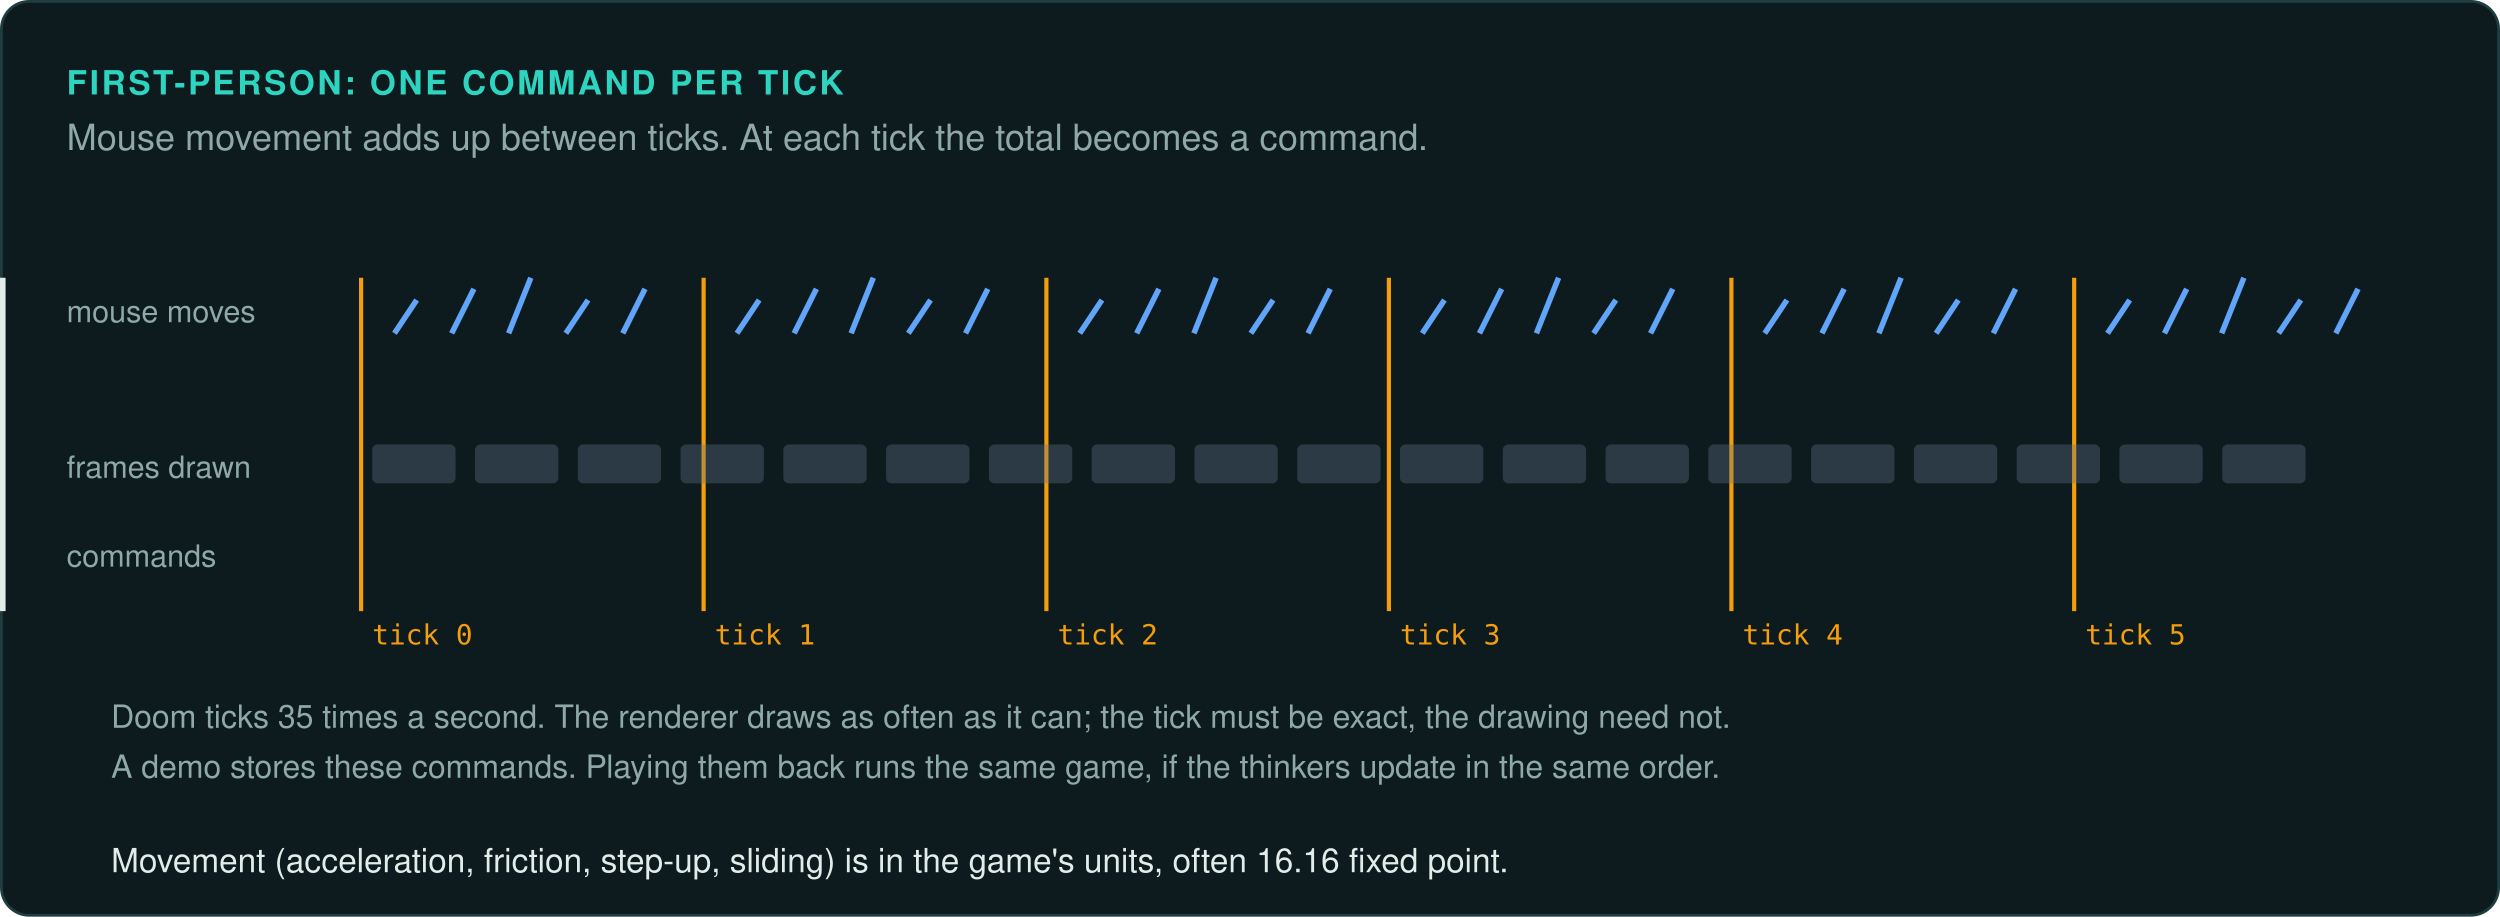
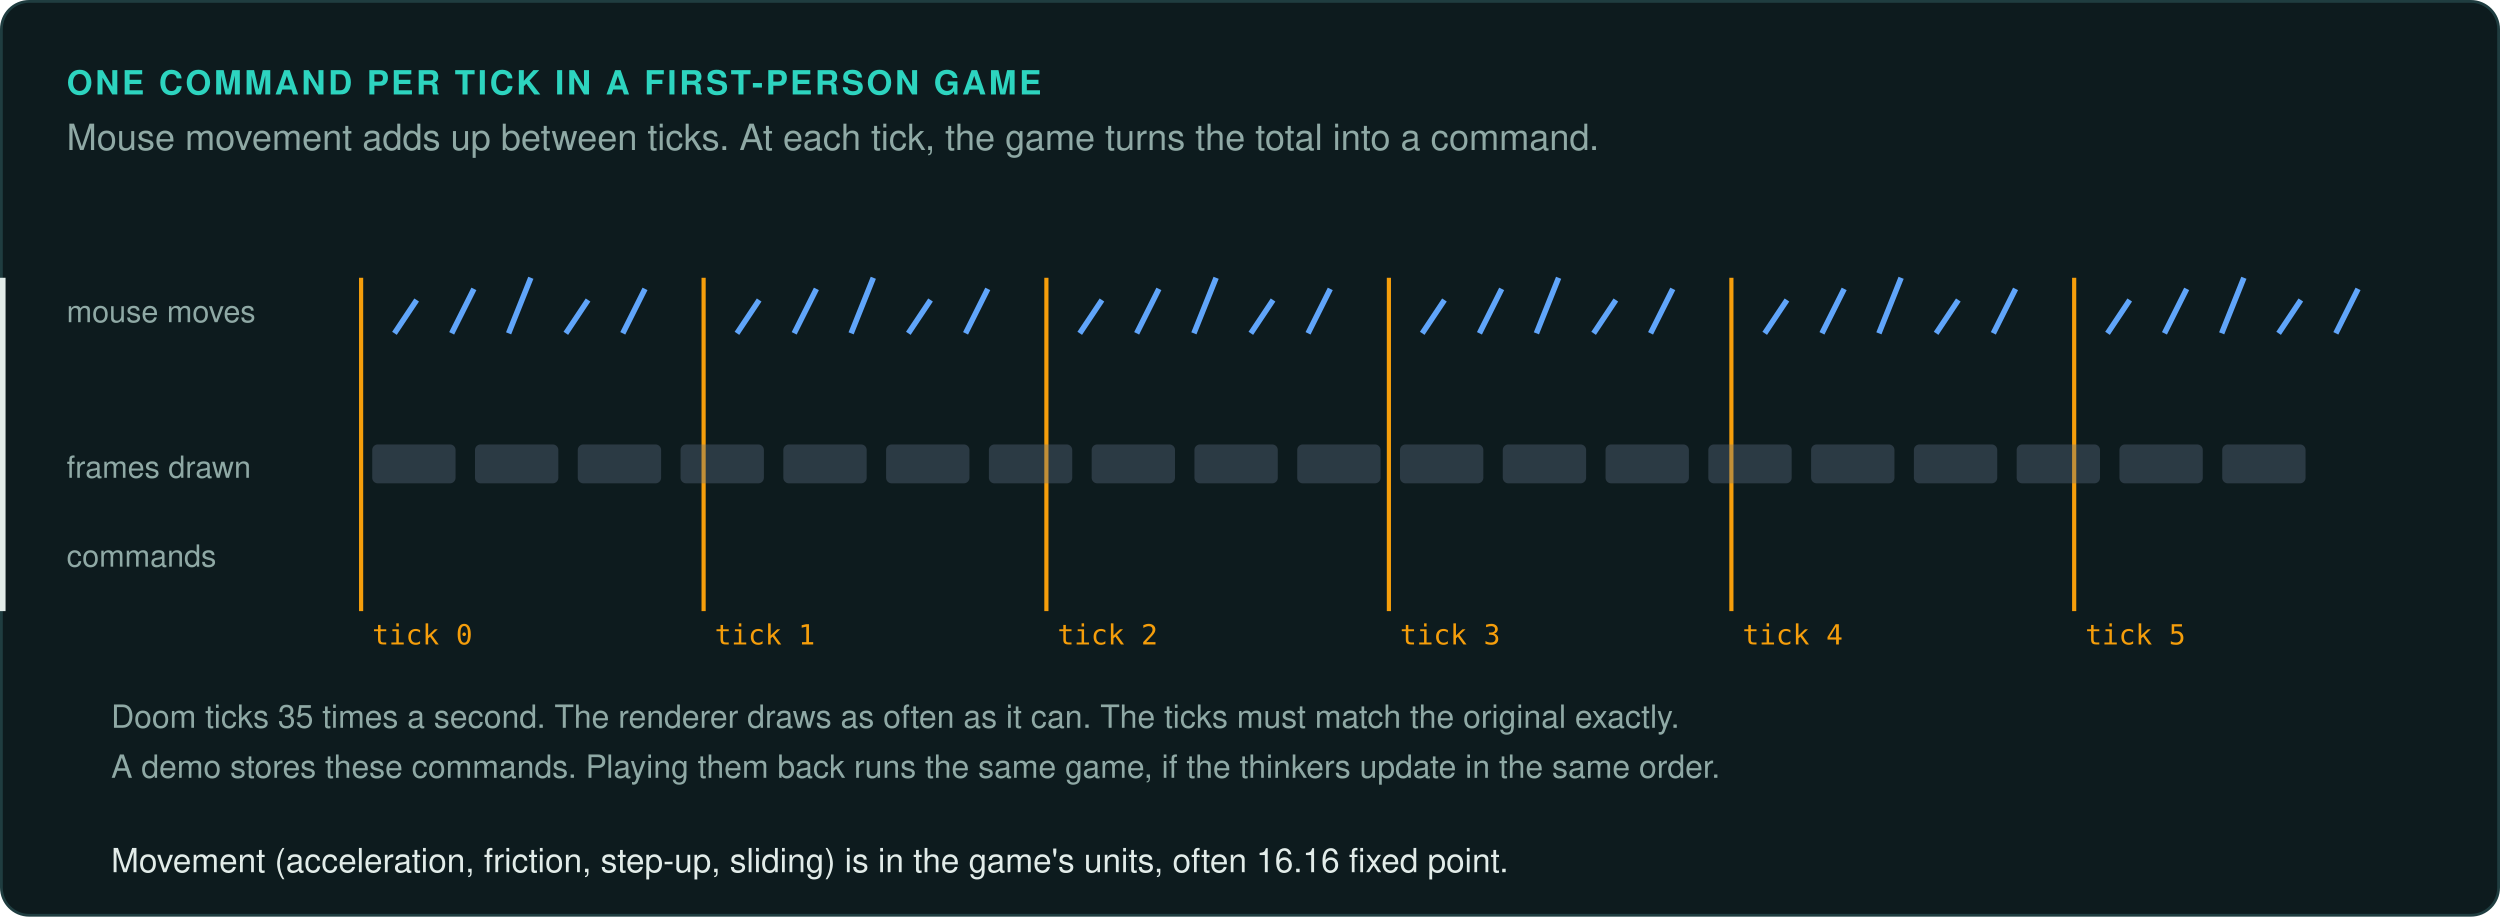
- <svg xmlns="http://www.w3.org/2000/svg" width="900" height="330" viewBox="0 0 900 330" role="img" aria-label="First-person games: mouse movement adds up between ticks; at each tick the game reads the total and builds one command of forward move, side move, turn and buttons, which a demo stores">
+ <svg xmlns="http://www.w3.org/2000/svg" width="900" height="330" viewBox="0 0 900 330" role="img" aria-label="In first-person games, mouse movement adds up between ticks. At each tick the game reads the total and builds one command of forward move, side move, turn and buttons, which a demo stores">
  <rect x="0.5" y="0.5" width="899" height="329" rx="10" fill="#0d1b1e" stroke="#1f3d40" />
  <defs>
    <marker id="arrow" viewBox="0 0 8 8" refX="7" refY="4" markerWidth="7" markerHeight="7" orient="auto">
      <path d="M0 0L8 4L0 8z" fill="#8fa9a5" />
    </marker>
  </defs>
-   <text x="24.0" y="34.0" font-family="ui-sans-serif, -apple-system, 'Segoe UI', Helvetica, Arial, sans-serif" font-size="12" font-weight="600" fill="#2dd4bf" text-anchor="start" letter-spacing="0.08em">FIRST-PERSON: ONE COMMAND PER TICK</text>
-   <text x="24.0" y="54.0" font-family="ui-sans-serif, -apple-system, 'Segoe UI', Helvetica, Arial, sans-serif" font-size="13" font-weight="400" fill="#8fa9a5" text-anchor="start">Mouse movement adds up between ticks. At each tick the total becomes a command.</text>
+   <text x="24.0" y="34.0" font-family="ui-sans-serif, -apple-system, 'Segoe UI', Helvetica, Arial, sans-serif" font-size="12" font-weight="600" fill="#2dd4bf" text-anchor="start" letter-spacing="0.08em">ONE COMMAND PER TICK IN A FIRST-PERSON GAME</text>
+   <text x="24.0" y="54.0" font-family="ui-sans-serif, -apple-system, 'Segoe UI', Helvetica, Arial, sans-serif" font-size="13" font-weight="400" fill="#8fa9a5" text-anchor="start">Mouse movement adds up between ticks. At each tick, the game turns the total into a command.</text>
  <text x="24.0" y="116.0" font-family="ui-sans-serif, -apple-system, 'Segoe UI', Helvetica, Arial, sans-serif" font-size="11" font-weight="400" fill="#8fa9a5" text-anchor="start">mouse moves</text>
  <path d="M142.0 120.0L150.0 108.0" stroke="#60a5fa" stroke-width="2" fill="none" />
  <path d="M162.6 120.0L170.6 104.0" stroke="#60a5fa" stroke-width="2" fill="none" />
  <path d="M183.1 120.0L191.1 100.0" stroke="#60a5fa" stroke-width="2" fill="none" />
  <path d="M203.7 120.0L211.7 108.0" stroke="#60a5fa" stroke-width="2" fill="none" />
  <path d="M224.2 120.0L232.2 104.0" stroke="#60a5fa" stroke-width="2" fill="none" />
  <path d="M130.0 100.0L130.0 220.0" stroke="#f59e0b" stroke-width="1.5" fill="none" />
  <text x="134.0" y="232.0" font-family="ui-monospace, SFMono-Regular, Menlo, Consolas, monospace" font-size="10" font-weight="400" fill="#f59e0b" text-anchor="start">tick 0</text>
  <path d="M265.3 120.0L273.3 108.0" stroke="#60a5fa" stroke-width="2" fill="none" />
  <path d="M285.9 120.0L293.9 104.0" stroke="#60a5fa" stroke-width="2" fill="none" />
  <path d="M306.4 120.0L314.4 100.0" stroke="#60a5fa" stroke-width="2" fill="none" />
  <path d="M327.0 120.0L335.0 108.0" stroke="#60a5fa" stroke-width="2" fill="none" />
  <path d="M347.6 120.0L355.6 104.0" stroke="#60a5fa" stroke-width="2" fill="none" />
  <path d="M253.3 100.0L253.3 220.0" stroke="#f59e0b" stroke-width="1.5" fill="none" />
  <text x="257.3" y="232.0" font-family="ui-monospace, SFMono-Regular, Menlo, Consolas, monospace" font-size="10" font-weight="400" fill="#f59e0b" text-anchor="start">tick 1</text>
  <path d="M388.7 120.0L396.7 108.0" stroke="#60a5fa" stroke-width="2" fill="none" />
  <path d="M409.2 120.0L417.2 104.0" stroke="#60a5fa" stroke-width="2" fill="none" />
  <path d="M429.8 120.0L437.8 100.0" stroke="#60a5fa" stroke-width="2" fill="none" />
  <path d="M450.3 120.0L458.3 108.0" stroke="#60a5fa" stroke-width="2" fill="none" />
  <path d="M470.9 120.0L478.9 104.0" stroke="#60a5fa" stroke-width="2" fill="none" />
  <path d="M376.7 100.0L376.7 220.0" stroke="#f59e0b" stroke-width="1.5" fill="none" />
  <text x="380.7" y="232.0" font-family="ui-monospace, SFMono-Regular, Menlo, Consolas, monospace" font-size="10" font-weight="400" fill="#f59e0b" text-anchor="start">tick 2</text>
  <path d="M512.0 120.0L520.0 108.0" stroke="#60a5fa" stroke-width="2" fill="none" />
  <path d="M532.6 120.0L540.6 104.0" stroke="#60a5fa" stroke-width="2" fill="none" />
  <path d="M553.1 120.0L561.1 100.0" stroke="#60a5fa" stroke-width="2" fill="none" />
  <path d="M573.7 120.0L581.7 108.0" stroke="#60a5fa" stroke-width="2" fill="none" />
  <path d="M594.2 120.0L602.2 104.0" stroke="#60a5fa" stroke-width="2" fill="none" />
  <path d="M500.0 100.0L500.0 220.0" stroke="#f59e0b" stroke-width="1.5" fill="none" />
  <text x="504.0" y="232.0" font-family="ui-monospace, SFMono-Regular, Menlo, Consolas, monospace" font-size="10" font-weight="400" fill="#f59e0b" text-anchor="start">tick 3</text>
  <path d="M635.3 120.0L643.3 108.0" stroke="#60a5fa" stroke-width="2" fill="none" />
  <path d="M655.9 120.0L663.9 104.0" stroke="#60a5fa" stroke-width="2" fill="none" />
  <path d="M676.4 120.0L684.4 100.0" stroke="#60a5fa" stroke-width="2" fill="none" />
  <path d="M697.0 120.0L705.0 108.0" stroke="#60a5fa" stroke-width="2" fill="none" />
  <path d="M717.6 120.0L725.6 104.0" stroke="#60a5fa" stroke-width="2" fill="none" />
  <path d="M623.3 100.0L623.3 220.0" stroke="#f59e0b" stroke-width="1.5" fill="none" />
  <text x="627.3" y="232.0" font-family="ui-monospace, SFMono-Regular, Menlo, Consolas, monospace" font-size="10" font-weight="400" fill="#f59e0b" text-anchor="start">tick 4</text>
  <path d="M758.7 120.0L766.7 108.0" stroke="#60a5fa" stroke-width="2" fill="none" />
  <path d="M779.2 120.0L787.2 104.0" stroke="#60a5fa" stroke-width="2" fill="none" />
  <path d="M799.8 120.0L807.8 100.0" stroke="#60a5fa" stroke-width="2" fill="none" />
  <path d="M820.3 120.0L828.3 108.0" stroke="#60a5fa" stroke-width="2" fill="none" />
  <path d="M840.9 120.0L848.9 104.0" stroke="#60a5fa" stroke-width="2" fill="none" />
  <path d="M746.7 100.0L746.7 220.0" stroke="#f59e0b" stroke-width="1.5" fill="none" />
  <text x="750.7" y="232.0" font-family="ui-monospace, SFMono-Regular, Menlo, Consolas, monospace" font-size="10" font-weight="400" fill="#f59e0b" text-anchor="start">tick 5</text>
  <text x="24.0" y="172.0" font-family="ui-sans-serif, -apple-system, 'Segoe UI', Helvetica, Arial, sans-serif" font-size="11" font-weight="400" fill="#8fa9a5" text-anchor="start">frames drawn</text>
  <rect x="134.0" y="160.0" width="30.0" height="14.0" rx="2" fill="#64748b" stroke="none" fill-opacity="0.35" />
  <rect x="171.0" y="160.0" width="30.0" height="14.0" rx="2" fill="#64748b" stroke="none" fill-opacity="0.35" />
  <rect x="208.0" y="160.0" width="30.0" height="14.0" rx="2" fill="#64748b" stroke="none" fill-opacity="0.35" />
  <rect x="245.0" y="160.0" width="30.0" height="14.0" rx="2" fill="#64748b" stroke="none" fill-opacity="0.35" />
  <rect x="282.0" y="160.0" width="30.0" height="14.0" rx="2" fill="#64748b" stroke="none" fill-opacity="0.35" />
  <rect x="319.0" y="160.0" width="30.0" height="14.0" rx="2" fill="#64748b" stroke="none" fill-opacity="0.35" />
  <rect x="356.0" y="160.0" width="30.0" height="14.0" rx="2" fill="#64748b" stroke="none" fill-opacity="0.35" />
  <rect x="393.0" y="160.0" width="30.0" height="14.0" rx="2" fill="#64748b" stroke="none" fill-opacity="0.35" />
  <rect x="430.0" y="160.0" width="30.0" height="14.0" rx="2" fill="#64748b" stroke="none" fill-opacity="0.35" />
  <rect x="467.0" y="160.0" width="30.0" height="14.0" rx="2" fill="#64748b" stroke="none" fill-opacity="0.35" />
  <rect x="504.0" y="160.0" width="30.0" height="14.0" rx="2" fill="#64748b" stroke="none" fill-opacity="0.35" />
  <rect x="541.0" y="160.0" width="30.0" height="14.0" rx="2" fill="#64748b" stroke="none" fill-opacity="0.35" />
  <rect x="578.0" y="160.0" width="30.0" height="14.0" rx="2" fill="#64748b" stroke="none" fill-opacity="0.35" />
  <rect x="615.0" y="160.0" width="30.0" height="14.0" rx="2" fill="#64748b" stroke="none" fill-opacity="0.35" />
  <rect x="652.0" y="160.0" width="30.0" height="14.0" rx="2" fill="#64748b" stroke="none" fill-opacity="0.35" />
  <rect x="689.0" y="160.0" width="30.0" height="14.0" rx="2" fill="#64748b" stroke="none" fill-opacity="0.35" />
  <rect x="726.0" y="160.0" width="30.0" height="14.0" rx="2" fill="#64748b" stroke="none" fill-opacity="0.35" />
  <rect x="763.0" y="160.0" width="30.0" height="14.0" rx="2" fill="#64748b" stroke="none" fill-opacity="0.35" />
  <rect x="800.0" y="160.0" width="30.0" height="14.0" rx="2" fill="#64748b" stroke="none" fill-opacity="0.35" />
  <text x="24.0" y="204.0" font-family="ui-sans-serif, -apple-system, 'Segoe UI', Helvetica, Arial, sans-serif" font-size="11" font-weight="400" fill="#8fa9a5" text-anchor="start">commands</text>
  <g opacity="0">
    <rect x="257.3" y="186.0" width="116.0" height="26.0" rx="4" fill="#2dd4bf" stroke="none" fill-opacity="0.35" />
    <text x="315.3" y="202.3" font-family="ui-sans-serif, -apple-system, 'Segoe UI', Helvetica, Arial, sans-serif" font-size="9.5" font-weight="600" fill="#e2ece9" text-anchor="middle">fwd, side, turn, btn</text>
    <animate attributeName="opacity" values="0;1;0" keyTimes="0;0.163;0.99" dur="4.0s" calcMode="discrete" repeatCount="indefinite" />
  </g>
  <g opacity="0">
    <rect x="380.7" y="186.0" width="116.0" height="26.0" rx="4" fill="#2dd4bf" stroke="none" fill-opacity="0.35" />
    <text x="438.7" y="202.3" font-family="ui-sans-serif, -apple-system, 'Segoe UI', Helvetica, Arial, sans-serif" font-size="9.5" font-weight="600" fill="#e2ece9" text-anchor="middle">fwd, side, turn, btn</text>
    <animate attributeName="opacity" values="0;1;0" keyTimes="0;0.33;0.99" dur="4.0s" calcMode="discrete" repeatCount="indefinite" />
  </g>
  <g opacity="0">
    <rect x="504.0" y="186.0" width="116.0" height="26.0" rx="4" fill="#2dd4bf" stroke="none" fill-opacity="0.35" />
    <text x="562.0" y="202.3" font-family="ui-sans-serif, -apple-system, 'Segoe UI', Helvetica, Arial, sans-serif" font-size="9.5" font-weight="600" fill="#e2ece9" text-anchor="middle">fwd, side, turn, btn</text>
    <animate attributeName="opacity" values="0;1;0" keyTimes="0;0.497;0.99" dur="4.0s" calcMode="discrete" repeatCount="indefinite" />
  </g>
  <g opacity="0">
    <rect x="627.3" y="186.0" width="116.0" height="26.0" rx="4" fill="#2dd4bf" stroke="none" fill-opacity="0.35" />
    <text x="685.3" y="202.3" font-family="ui-sans-serif, -apple-system, 'Segoe UI', Helvetica, Arial, sans-serif" font-size="9.5" font-weight="600" fill="#e2ece9" text-anchor="middle">fwd, side, turn, btn</text>
    <animate attributeName="opacity" values="0;1;0" keyTimes="0;0.663;0.99" dur="4.0s" calcMode="discrete" repeatCount="indefinite" />
  </g>
  <g opacity="0">
    <rect x="750.7" y="186.0" width="116.0" height="26.0" rx="4" fill="#2dd4bf" stroke="none" fill-opacity="0.35" />
    <text x="808.7" y="202.3" font-family="ui-sans-serif, -apple-system, 'Segoe UI', Helvetica, Arial, sans-serif" font-size="9.5" font-weight="600" fill="#e2ece9" text-anchor="middle">fwd, side, turn, btn</text>
    <animate attributeName="opacity" values="0;1;0" keyTimes="0;0.83;0.99" dur="4.0s" calcMode="discrete" repeatCount="indefinite" />
  </g>
  <rect y="100" width="2" height="120" fill="#e2ece9">
    <animate attributeName="x" values="130;870" dur="4.0s" repeatCount="indefinite" />
  </rect>
-   <text x="40.0" y="262.0" font-family="ui-sans-serif, -apple-system, 'Segoe UI', Helvetica, Arial, sans-serif" font-size="11.5" font-weight="400" fill="#8fa9a5" text-anchor="start">Doom ticks 35 times a second. The renderer draws as often as it can; the tick must be exact, the drawing need not.</text>
+   <text x="40.0" y="262.0" font-family="ui-sans-serif, -apple-system, 'Segoe UI', Helvetica, Arial, sans-serif" font-size="11.5" font-weight="400" fill="#8fa9a5" text-anchor="start">Doom ticks 35 times a second. The renderer draws as often as it can. The ticks must match the original exactly.</text>
  <text x="40.0" y="280.0" font-family="ui-sans-serif, -apple-system, 'Segoe UI', Helvetica, Arial, sans-serif" font-size="11.5" font-weight="400" fill="#8fa9a5" text-anchor="start">A demo stores these commands. Playing them back runs the same game, if the thinkers update in the same order.</text>
  <text x="40.0" y="314.0" font-family="ui-sans-serif, -apple-system, 'Segoe UI', Helvetica, Arial, sans-serif" font-size="12" font-weight="400" fill="#e2ece9" text-anchor="start">Movement (acceleration, friction, step-up, sliding) is in the game's units, often 16.16 fixed point.</text>
</svg>
